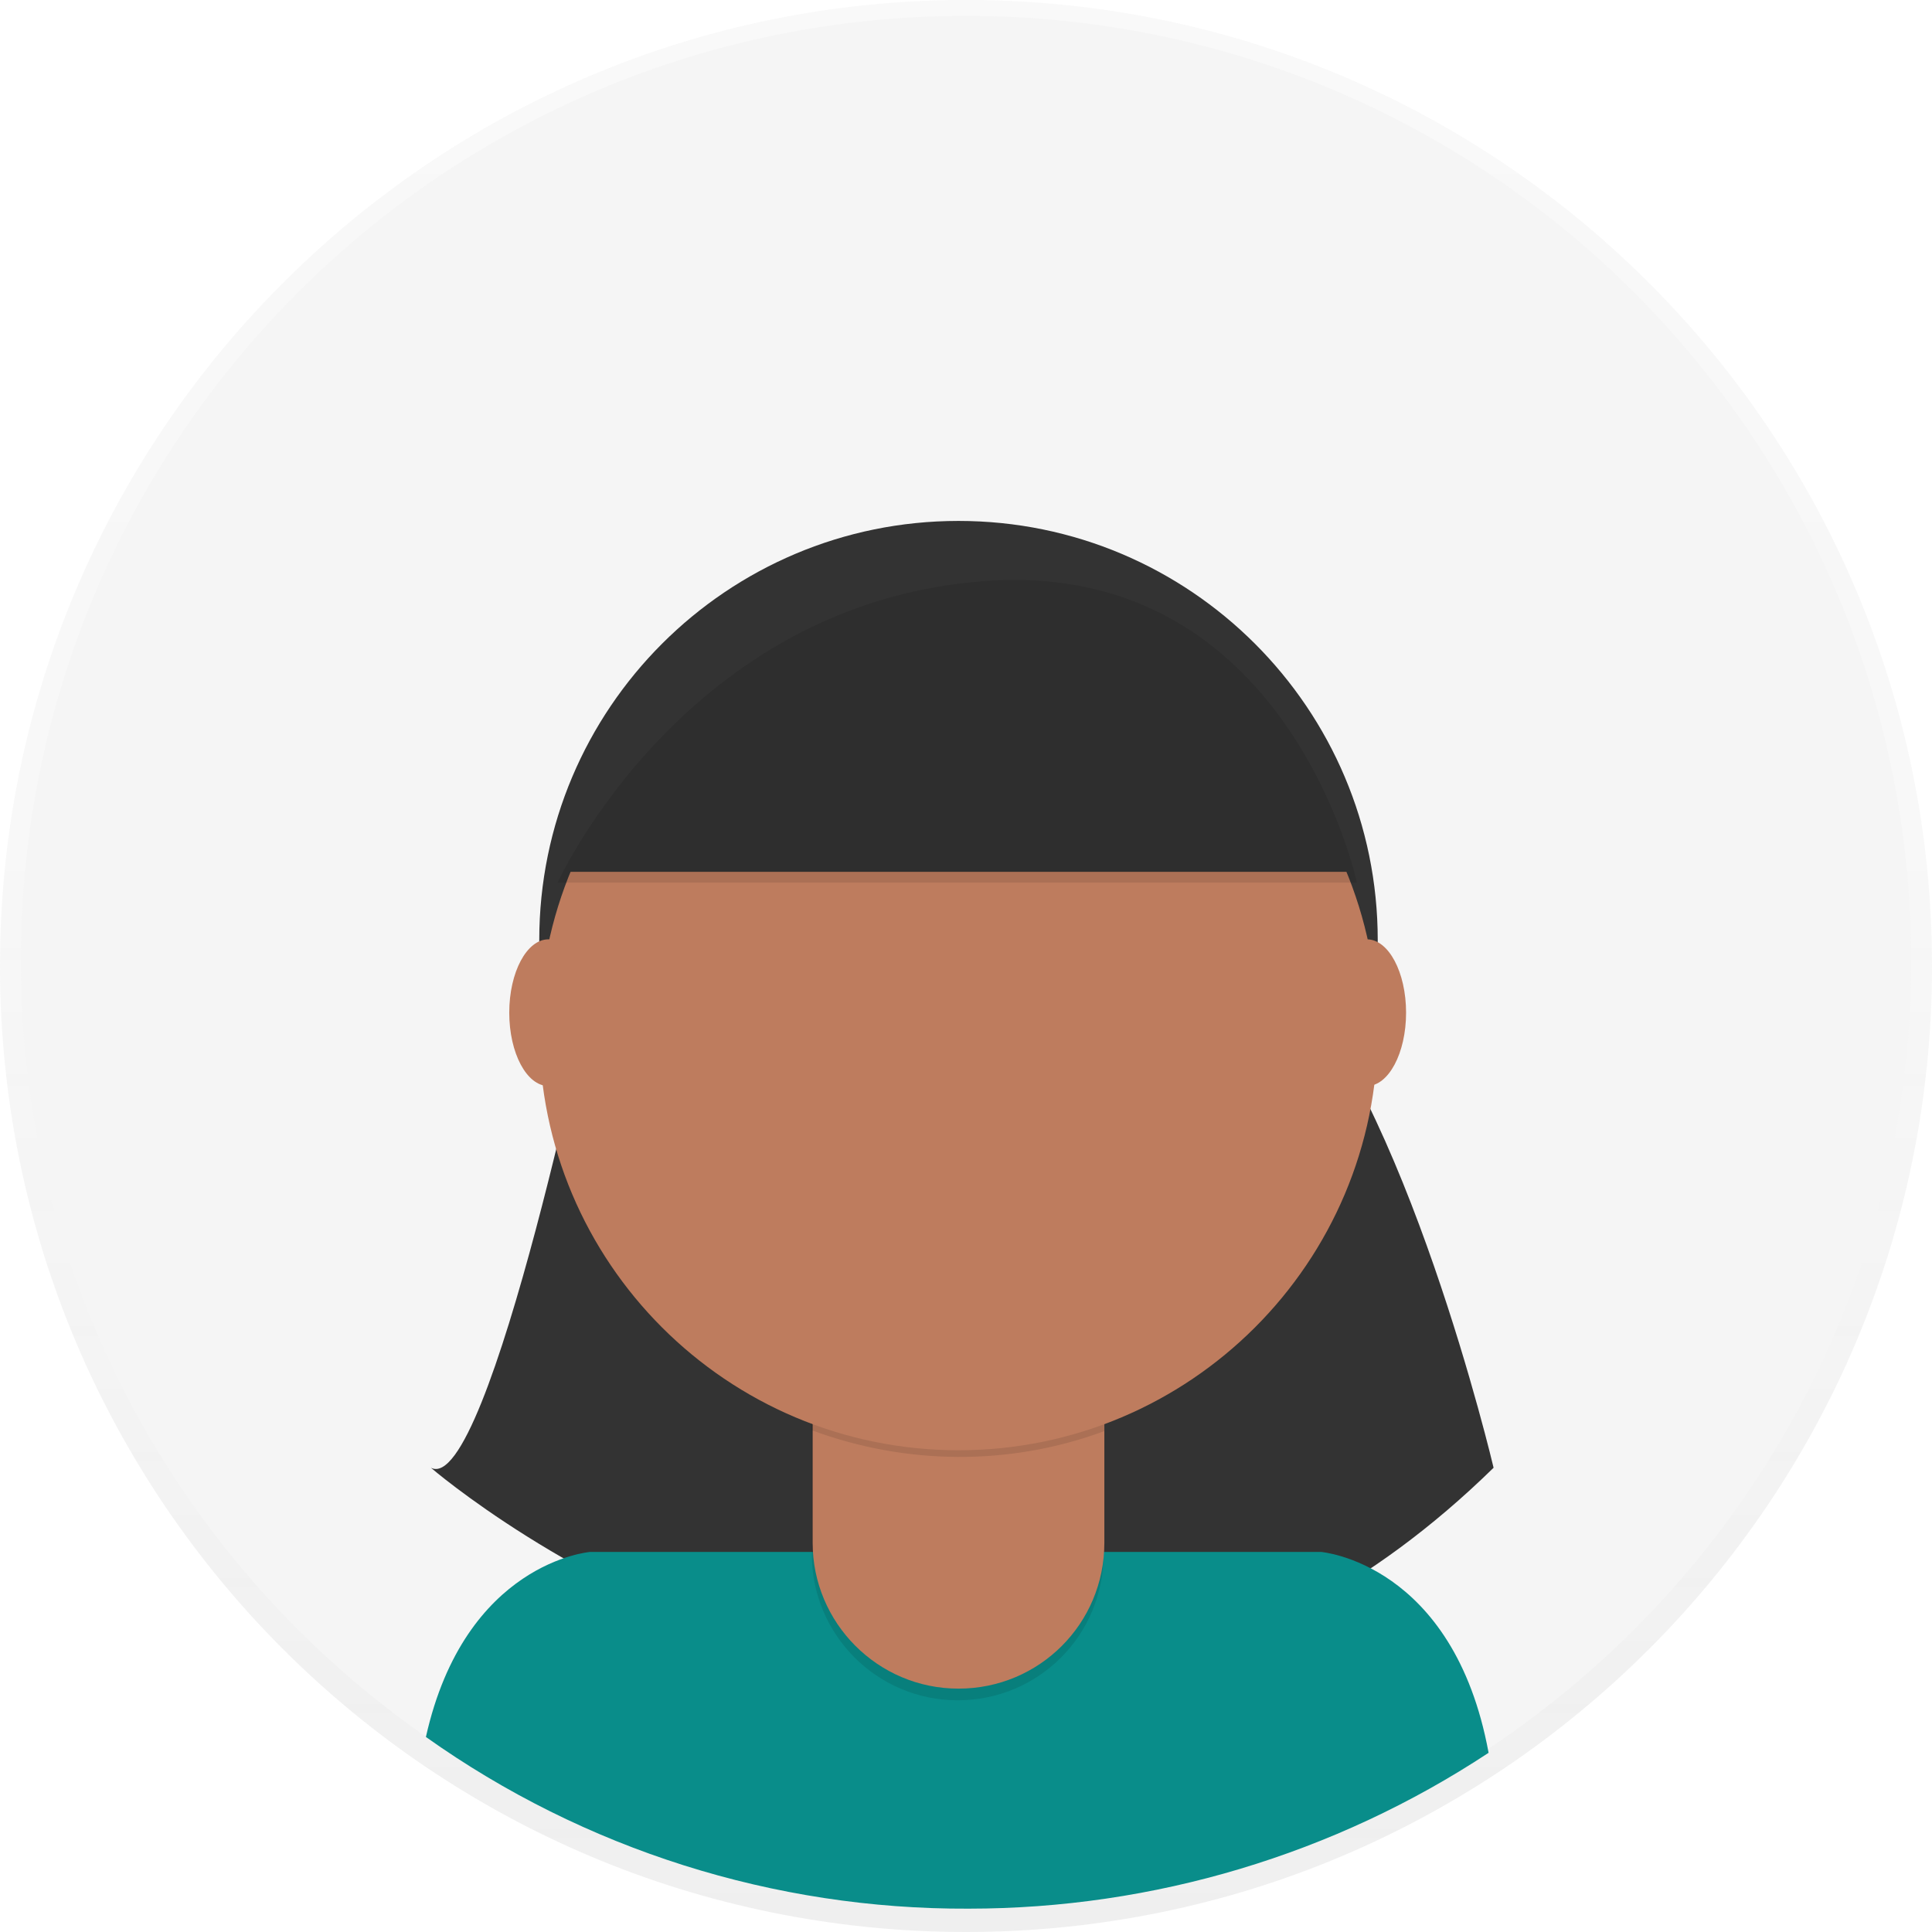
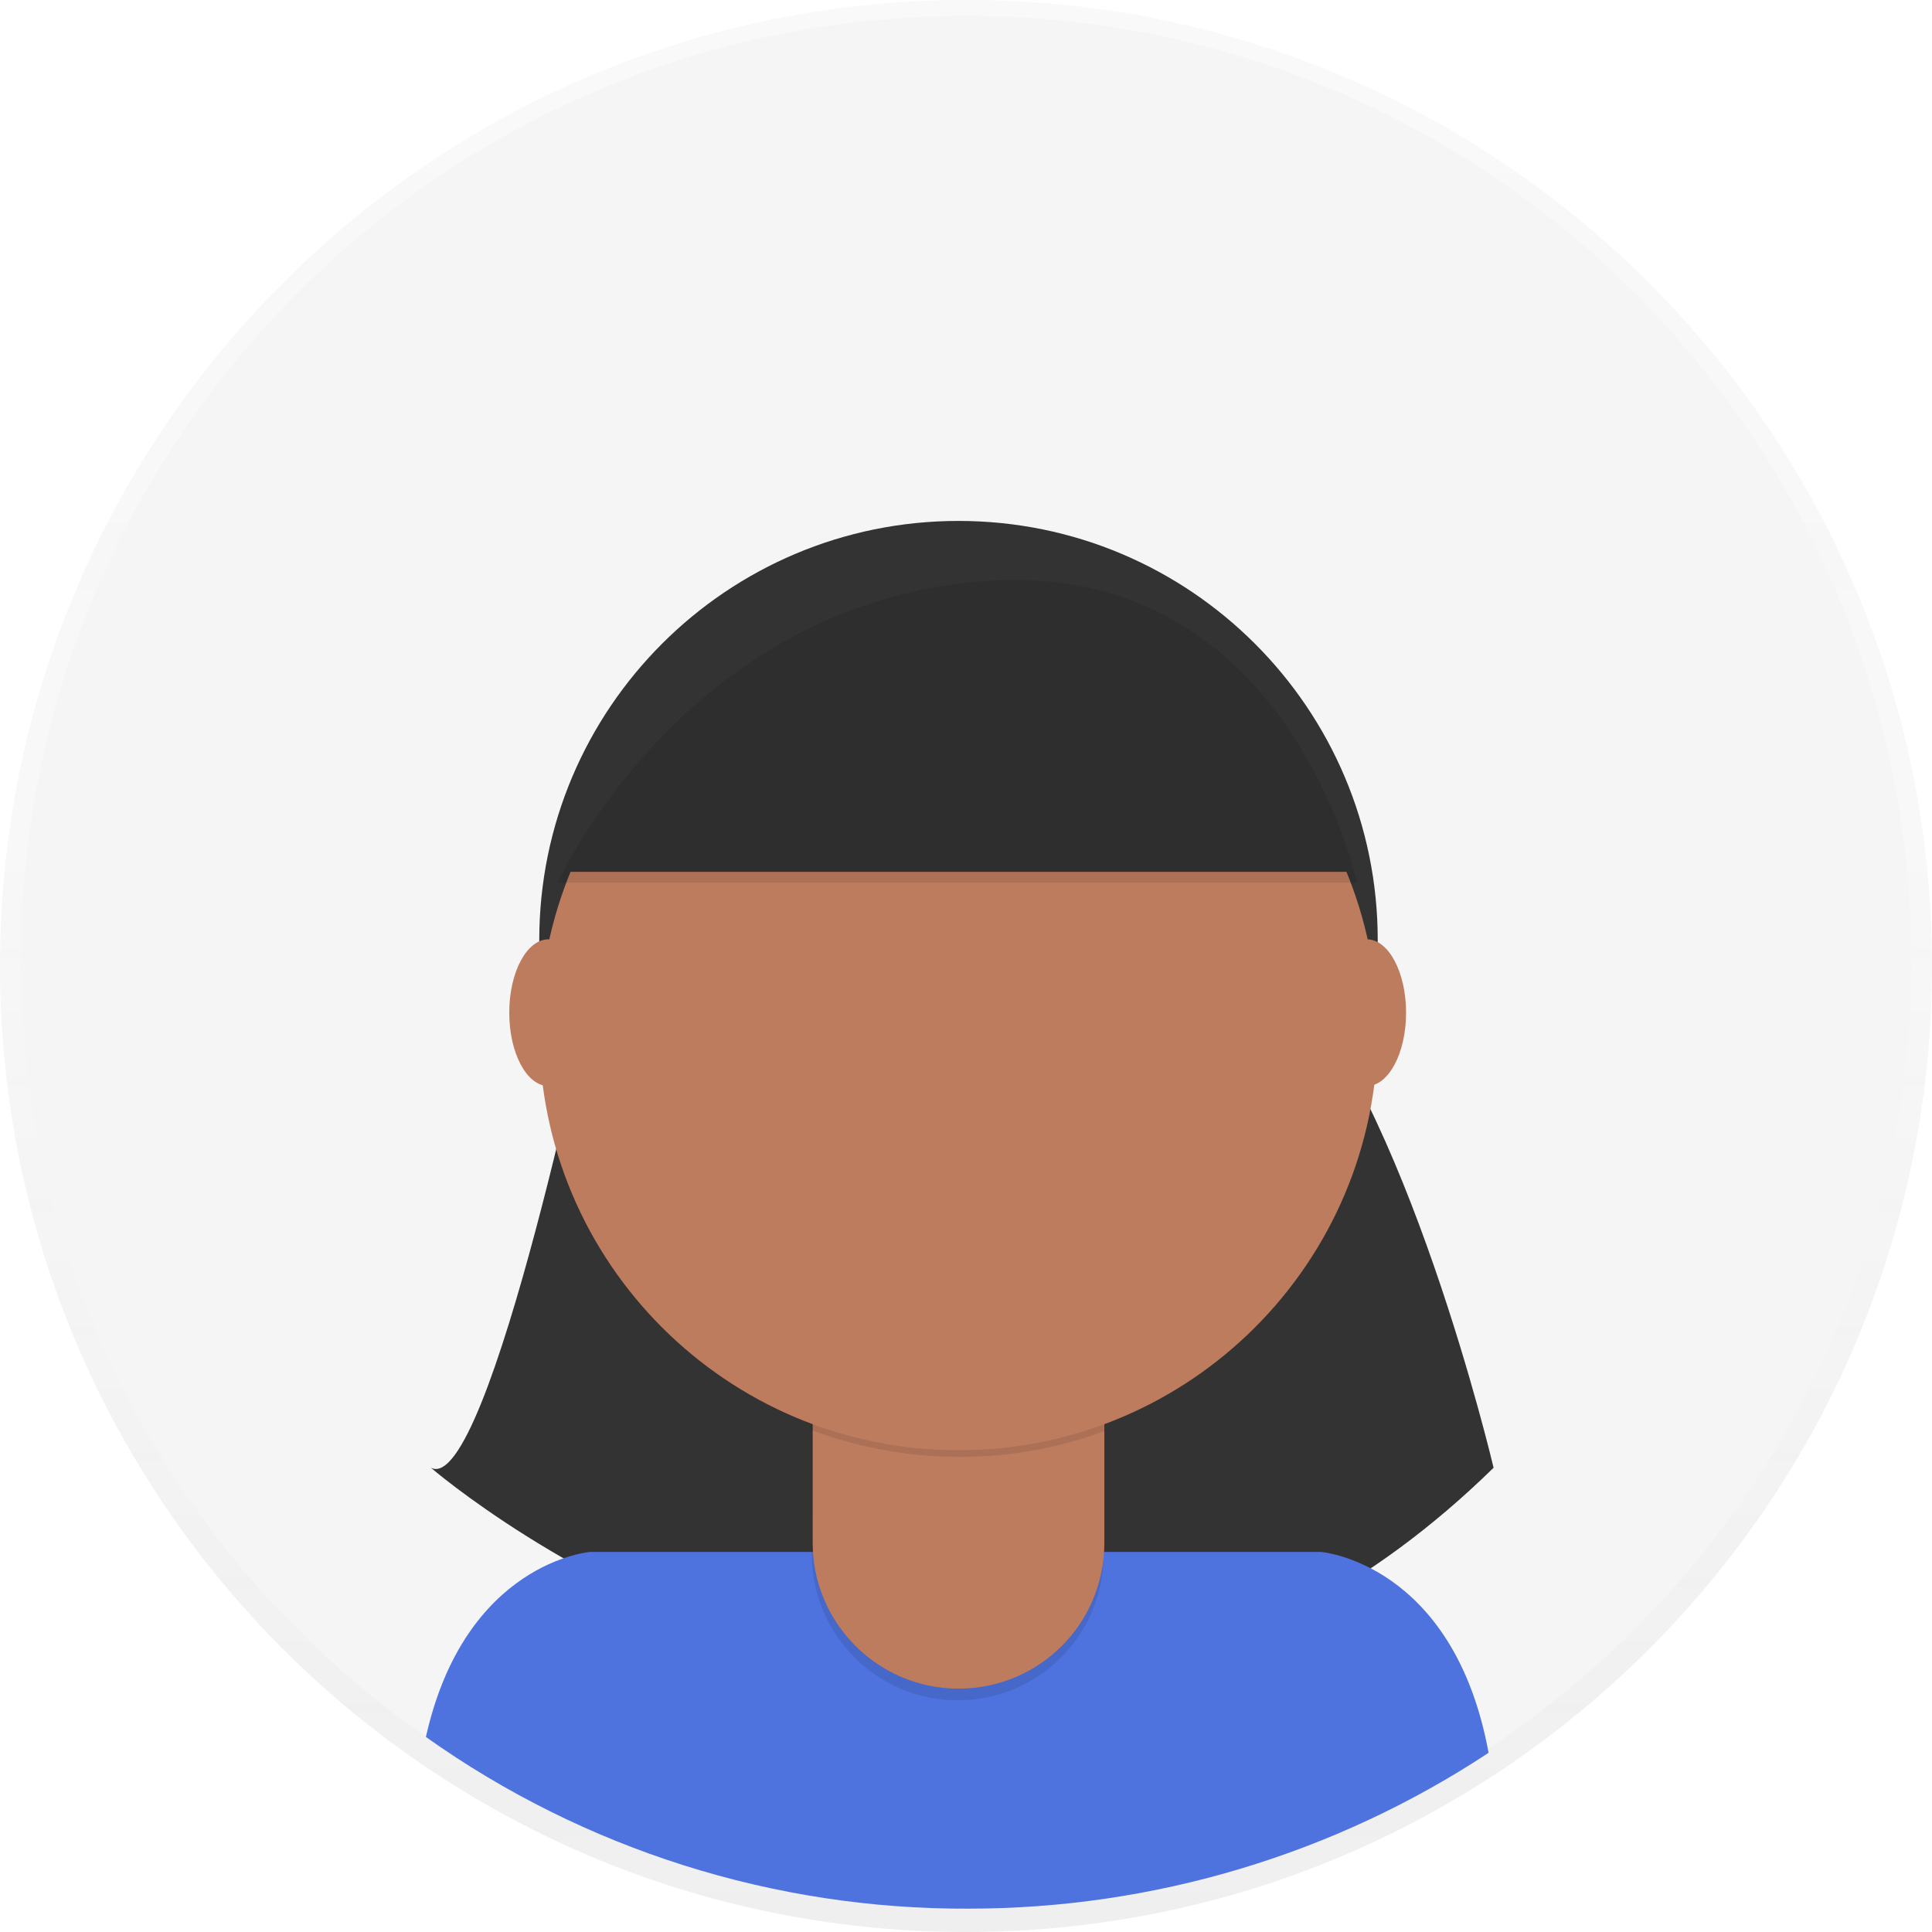
<svg xmlns="http://www.w3.org/2000/svg" version="1.1" id="_x38_8ce59e9-c4b8-4d1d-9d7a-ce0190159aa8" x="0px" y="0px" viewBox="0 0 231.8 231.8" style="enable-background:new 0 0 231.8 231.8;" xml:space="preserve">
  <style type="text/css">
	.st0{opacity:0.5;}
	.st1{fill:url(#SVGID_1_);}
	.st2{fill:#F5F5F5;}
	.st3{fill:#333333;}
- 	.st4{fill:#098d8a;}
+ 	.st4{fill:#4E73DF;}
	.st5{opacity:0.1;enable-background:new    ;}
	.st6{fill:#BE7C5E;}
</style>
  <g class="st0">
    <linearGradient id="SVGID_1_" gradientUnits="userSpaceOnUse" x1="115.89" y1="525.2" x2="115.89" y2="756.98" gradientTransform="matrix(1 0 0 -1 0 756.98)">
      <stop offset="0" style="stop-color:#808080;stop-opacity:0.25" />
      <stop offset="0.54" style="stop-color:#808080;stop-opacity:0.12" />
      <stop offset="1" style="stop-color:#808080;stop-opacity:0.1" />
    </linearGradient>
    <circle class="st1" cx="115.9" cy="115.9" r="115.9" />
  </g>
  <circle class="st2" cx="115.9" cy="115.3" r="113.4" />
  <path class="st3" d="M71.6,116.3c0,0-12.9,63.4-19.9,59.8c0,0,67.7,58.5,127.5,0c0,0-10.5-44.6-25.7-59.8H71.6z" />
  <path class="st4" d="M116.2,229c22.2,0,43.9-6.5,62.4-18.7c-4.2-22.8-20.1-24.1-20.1-24.1H70.8c0,0-15,1.2-19.7,22.2  C70.1,221.9,92.9,229.1,116.2,229z" />
  <circle class="st3" cx="115" cy="112.8" r="50.3" />
  <path class="st5" d="M97.3,158.4h35.1l0,0v28.1c0,9.7-7.8,17.5-17.5,17.5l0,0c-9.7,0-17.5-7.9-17.5-17.5L97.3,158.4L97.3,158.4z" />
  <path class="st6" d="M100.7,157.1h28.4c1.9,0,3.4,1.5,3.4,3.3v0v24.7c0,9.7-7.8,17.5-17.5,17.5l0,0c-9.7,0-17.5-7.9-17.5-17.5v0  v-24.7C97.4,158.6,98.9,157.1,100.7,157.1z" />
  <path class="st5" d="M97.4,171.6c11.3,4.2,23.8,4.3,35.1,0.1v-4.3H97.4V171.6z" />
  <circle class="st6" cx="115" cy="123.7" r="50.3" />
  <path class="st3" d="M66.9,104.6h95.9c0,0-8.2-38.7-44.4-36.2S66.9,104.6,66.9,104.6z" />
  <ellipse class="st6" cx="65.8" cy="121.5" rx="4.7" ry="8.8" />
  <ellipse class="st6" cx="164" cy="121.5" rx="4.7" ry="8.8" />
  <path class="st5" d="M66.9,105.9h95.9c0,0-8.2-38.7-44.4-36.2S66.9,105.9,66.9,105.9z" />
</svg>
